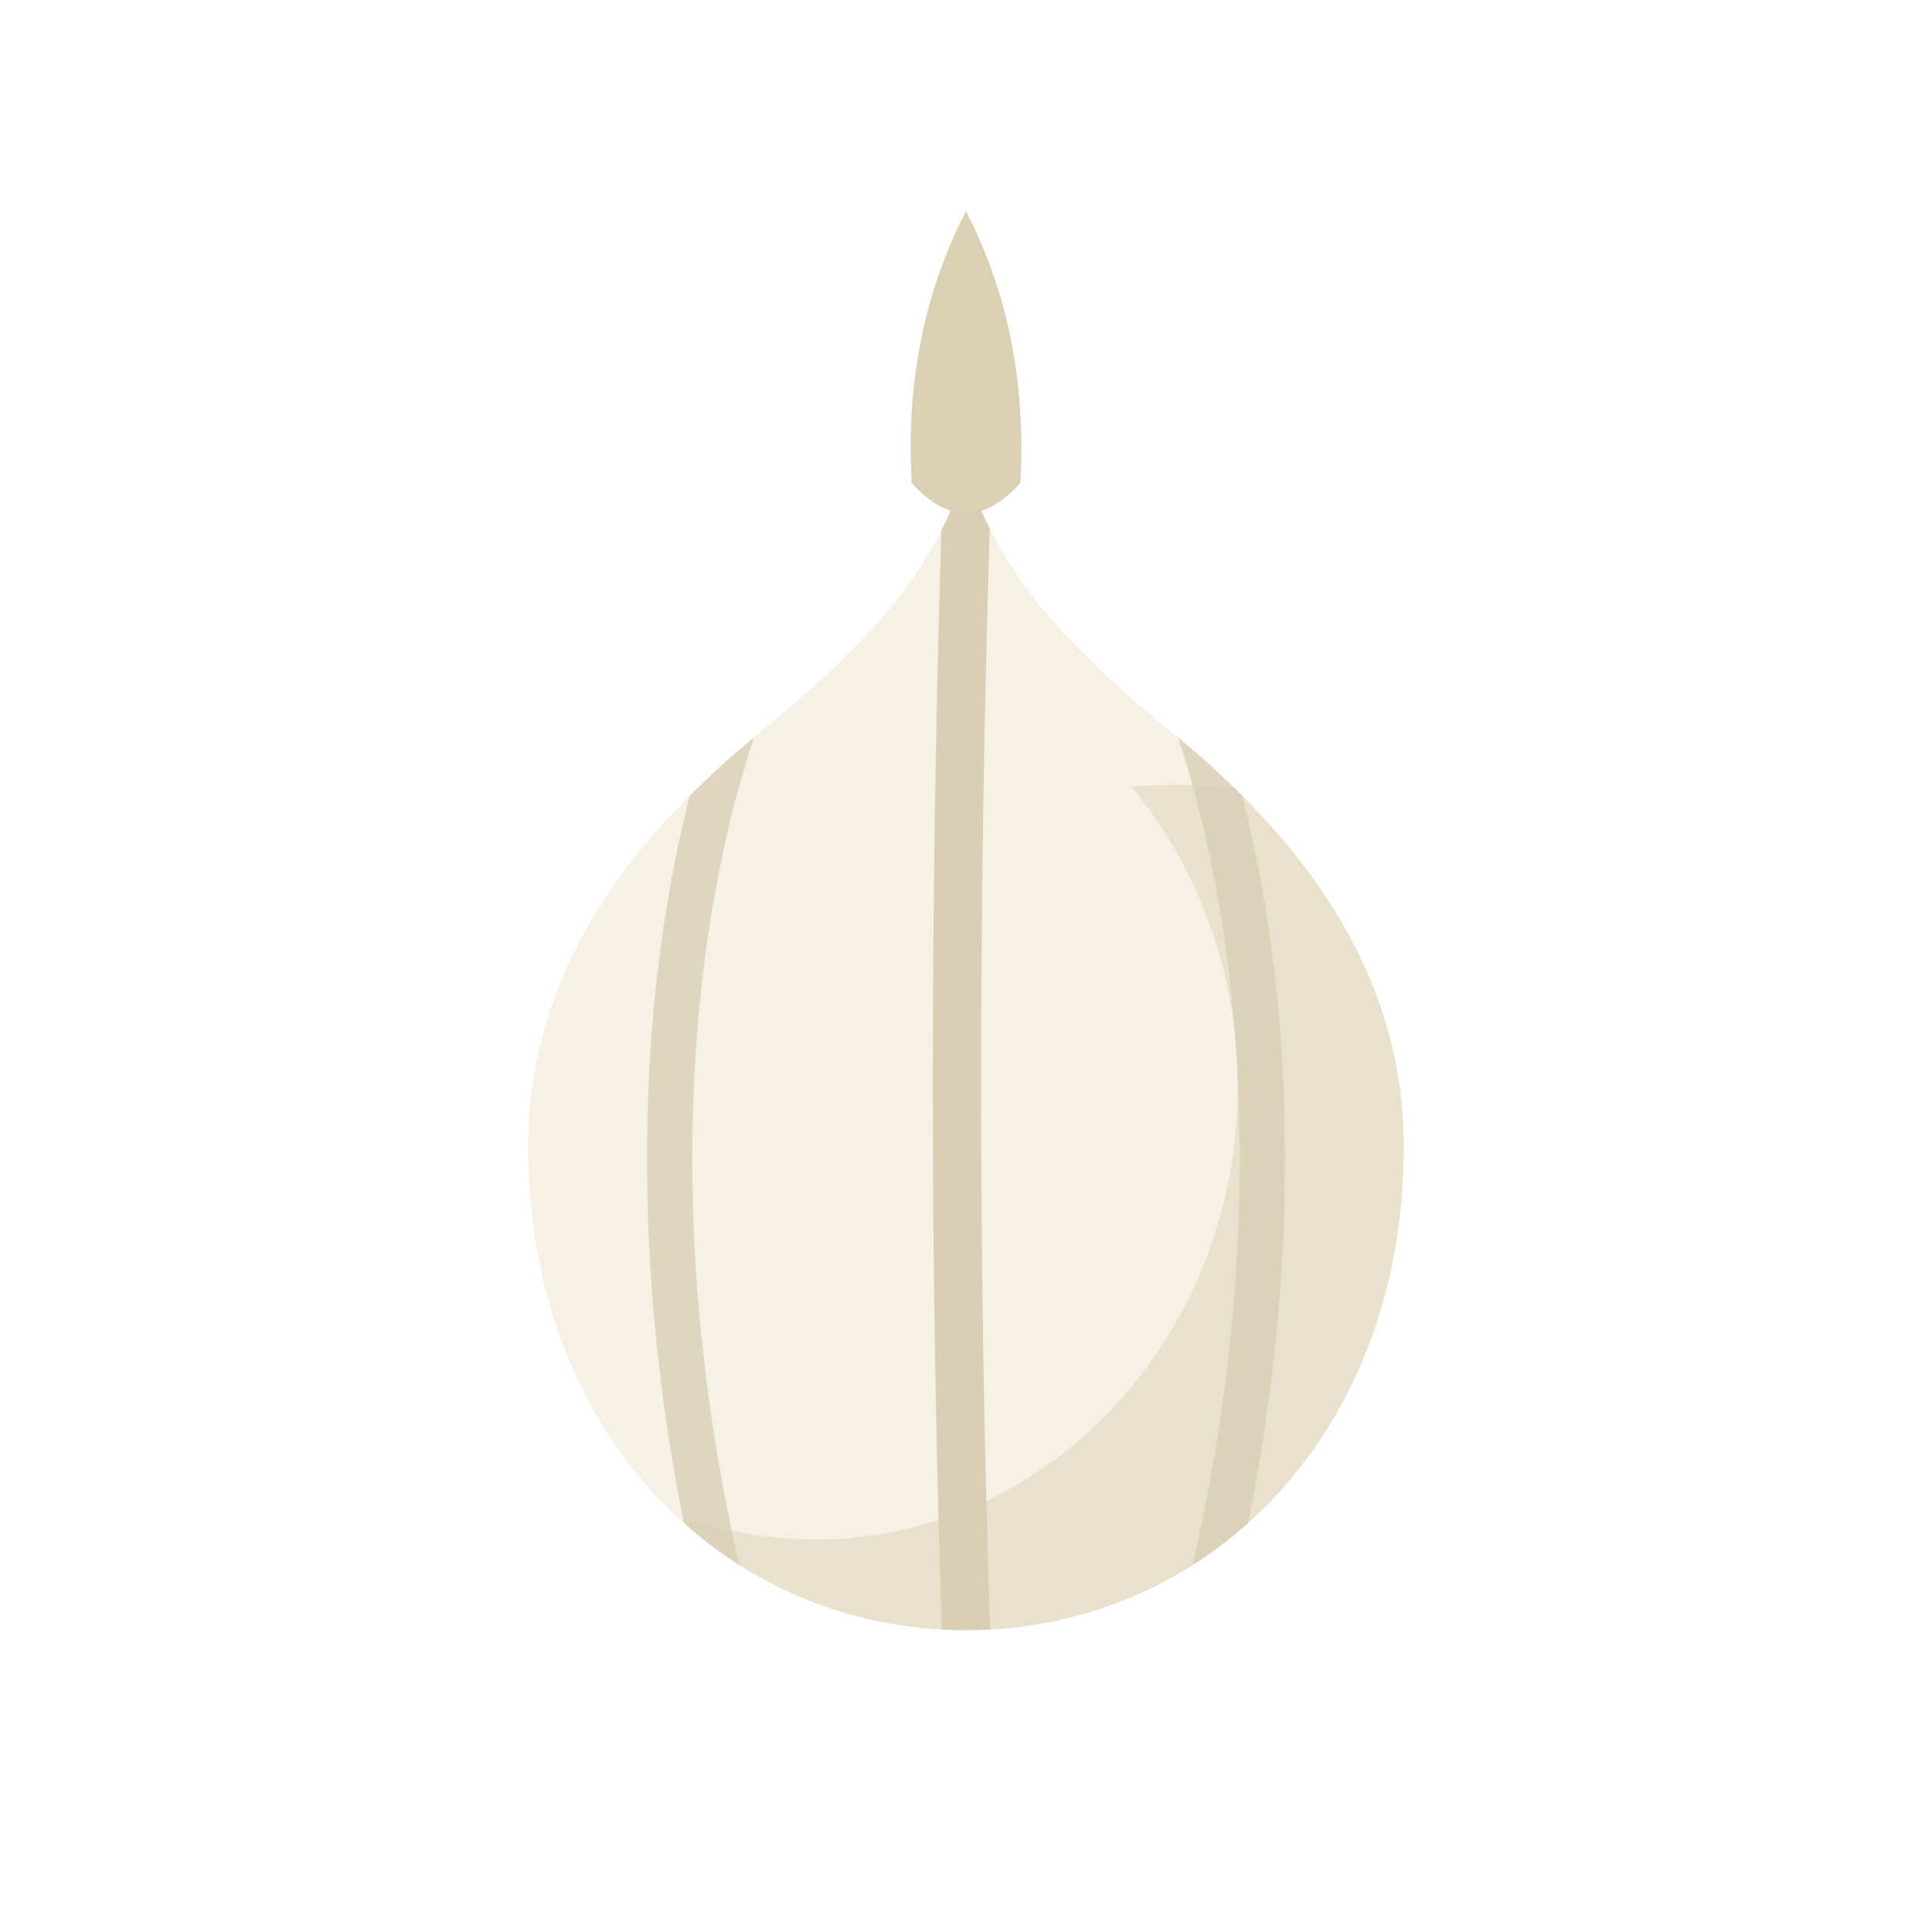
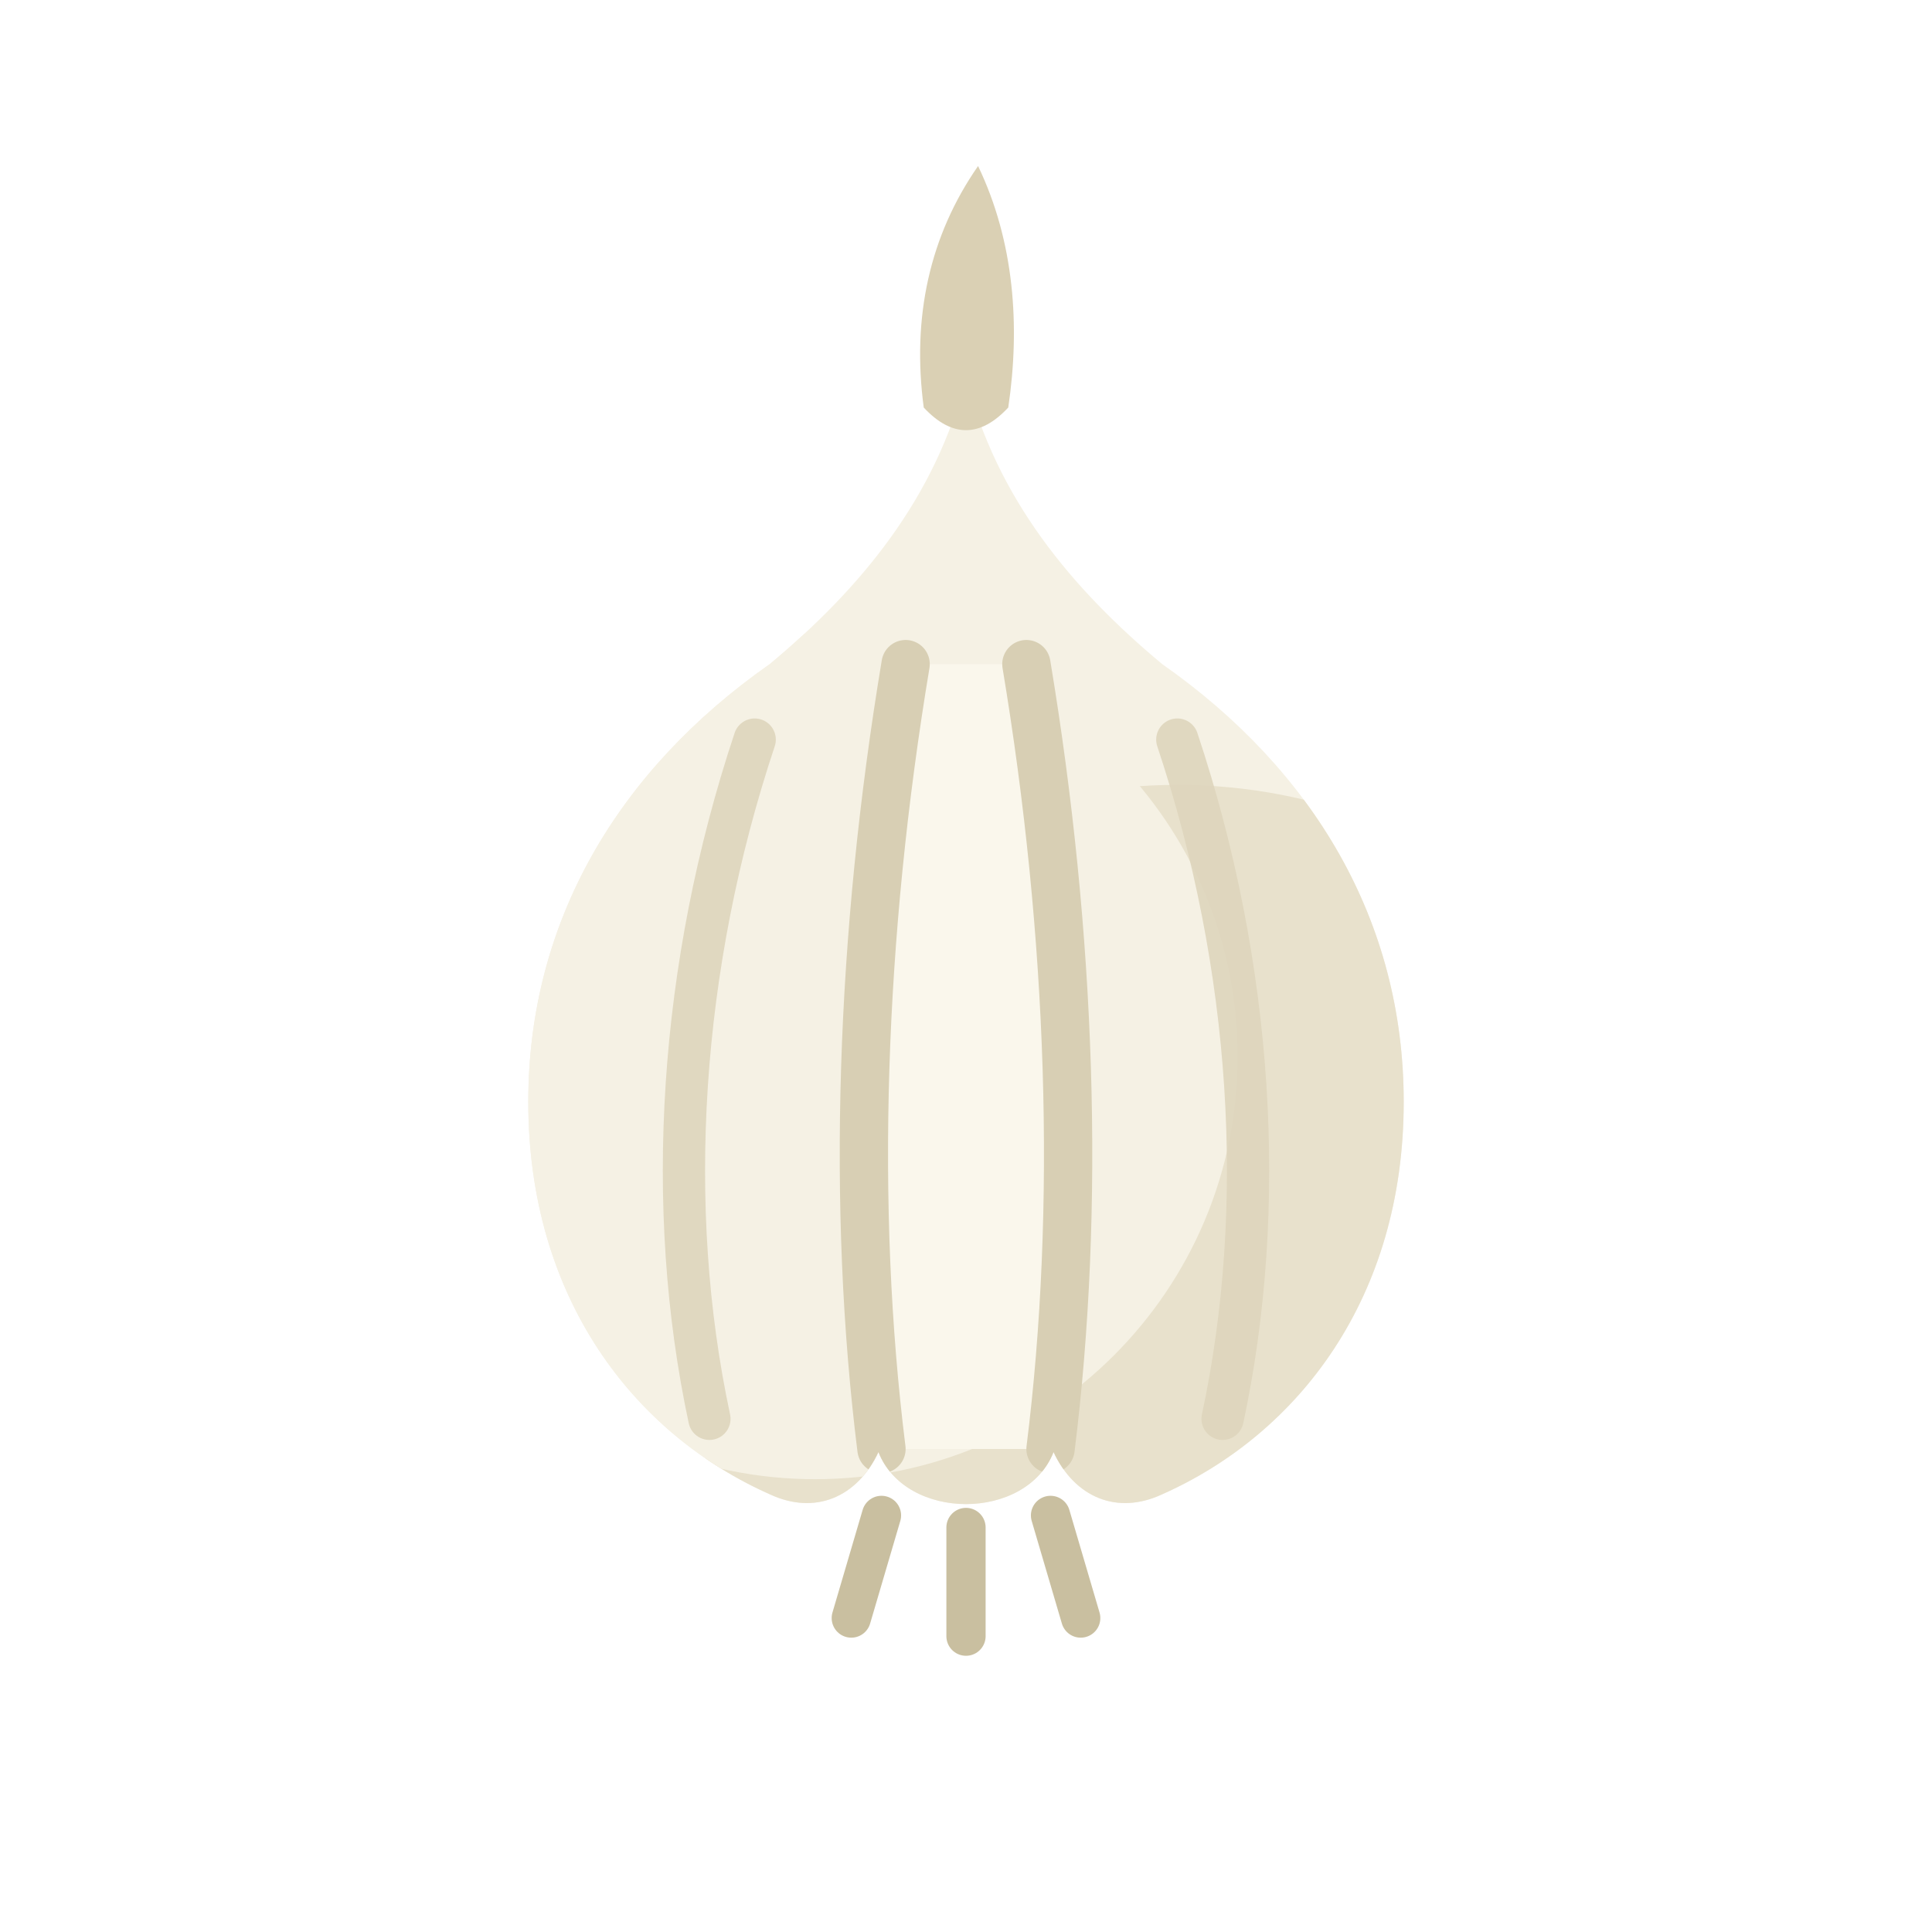
<svg xmlns="http://www.w3.org/2000/svg" viewBox="0 0 64 64" role="img" aria-label="ニンニク">
  <defs>
    <clipPath id="ga">
-       <path d="M32 15.5 C33 19 35.5 21.5 38.5 24 C43.5 28 46.5 32.5 46.5 38 C46.5 47.5 40 54 32 54 C24 54 17.5 47.5 17.5 38 C17.5 32.5 20.5 28 25.5 24 C28.5 21.5 31 19 32 15.5 Z" />
+       <path d="M32 12.5 C33 16.5 35.5 19.5 38.5 22 C43.5 25.5 46.5 30.5 46.5 36.5 C46.5 43 43 47.5 38.5 49.5 C37 50.2 35.6 49.6 34.9 48.1 C34 50.4 30 50.4 29.1 48.1 C28.4 49.6 27 50.2 25.5 49.5 C21 47.5 17.5 43 17.5 36.5 C17.5 30.5 20.5 25.5 25.5 22 C28.5 19.5 31 16.5 32 12.5 Z" />
    </clipPath>
  </defs>
-   <path d="M32 15.5 C33 19 35.5 21.5 38.5 24 C43.5 28 46.5 32.5 46.5 38 C46.5 47.5 40 54 32 54 C24 54 17.5 47.5 17.5 38 C17.5 32.5 20.5 28 25.5 24 C28.5 21.5 31 19 32 15.5 Z" fill="#F5F1E4" />
+   <path d="M32 12.5 C33 16.5 35.5 19.5 38.5 22 C43.5 25.5 46.5 30.5 46.5 36.5 C46.5 43 43 47.5 38.5 49.5 C37 50.2 35.6 49.6 34.9 48.1 C34 50.4 30 50.4 29.1 48.1 C28.4 49.6 27 50.2 25.5 49.5 C21 47.5 17.5 43 17.5 36.5 C17.5 30.5 20.5 25.5 25.5 22 C28.5 19.5 31 16.5 32 12.5 Z" fill="#F5F1E4" />
  <g clip-path="url(#ga)">
-     <ellipse cx="39" cy="43" rx="18" ry="17" fill="#E8E1CC" />
-     <ellipse cx="27" cy="36" rx="14" ry="15" fill="#F5F1E4" />
-     <path d="M32 17 C31.6 30 31.6 42 32 54" stroke="#D8CFB4" stroke-width="1.6" stroke-linecap="round" fill="none" />
-     <path d="M24.5 23.5 C21.5 32 21.5 43 24 53" stroke="#D8CFB4" stroke-width="1.5" stroke-linecap="round" fill="none" opacity="0.8" />
-     <path d="M39.5 23.5 C42.5 32 42.5 43 40 53" stroke="#D8CFB4" stroke-width="1.5" stroke-linecap="round" fill="none" opacity="0.8" />
+     <ellipse cx="39" cy="42" rx="17" ry="16" fill="#E8E1CC" />
+     <ellipse cx="27" cy="35" rx="14" ry="14" fill="#F5F1E4" />
+     <path d="M30 22 C28.5 31 28.2 40 29.2 48 L34.8 48 C35.8 40 35.5 31 34 22 Z" fill="#FAF7EC" />
+     <path d="M30 22 C28.5 31 28.2 40 29.2 48" stroke="#D8CFB4" stroke-width="1.6" stroke-linecap="round" fill="none" />
+     <path d="M34 22 C35.5 31 35.8 40 34.8 48" stroke="#D8CFB4" stroke-width="1.6" stroke-linecap="round" fill="none" />
+     <path d="M25 24.5 C22.5 32 22 40 23.5 47" stroke="#DED5BC" stroke-width="1.4" stroke-linecap="round" fill="none" opacity="0.9" />
+     <path d="M39 24.5 C41.5 32 42 40 40.5 47" stroke="#DED5BC" stroke-width="1.4" stroke-linecap="round" fill="none" opacity="0.9" />
  </g>
-   <path d="M30.2 16 C30 12.5 30.7 9.5 32 7 C33.3 9.5 34 12.5 33.8 16 Q32 18 30.2 16 Z" fill="#DAD0B4" />
+   <path d="M30.6 13.5 C30.2 10.5 30.8 7.8 32.4 5.5 C33.6 8 33.8 10.8 33.4 13.5 Q32 15 30.6 13.5 Z" fill="#DAD0B4" />
+   <path d="M29.2 50.2 L28.2 53.6 M32 50.6 L32 54.2 M34.8 50.2 L35.8 53.6" stroke="#C9BFA0" stroke-width="1.3" stroke-linecap="round" fill="none" />
</svg>
